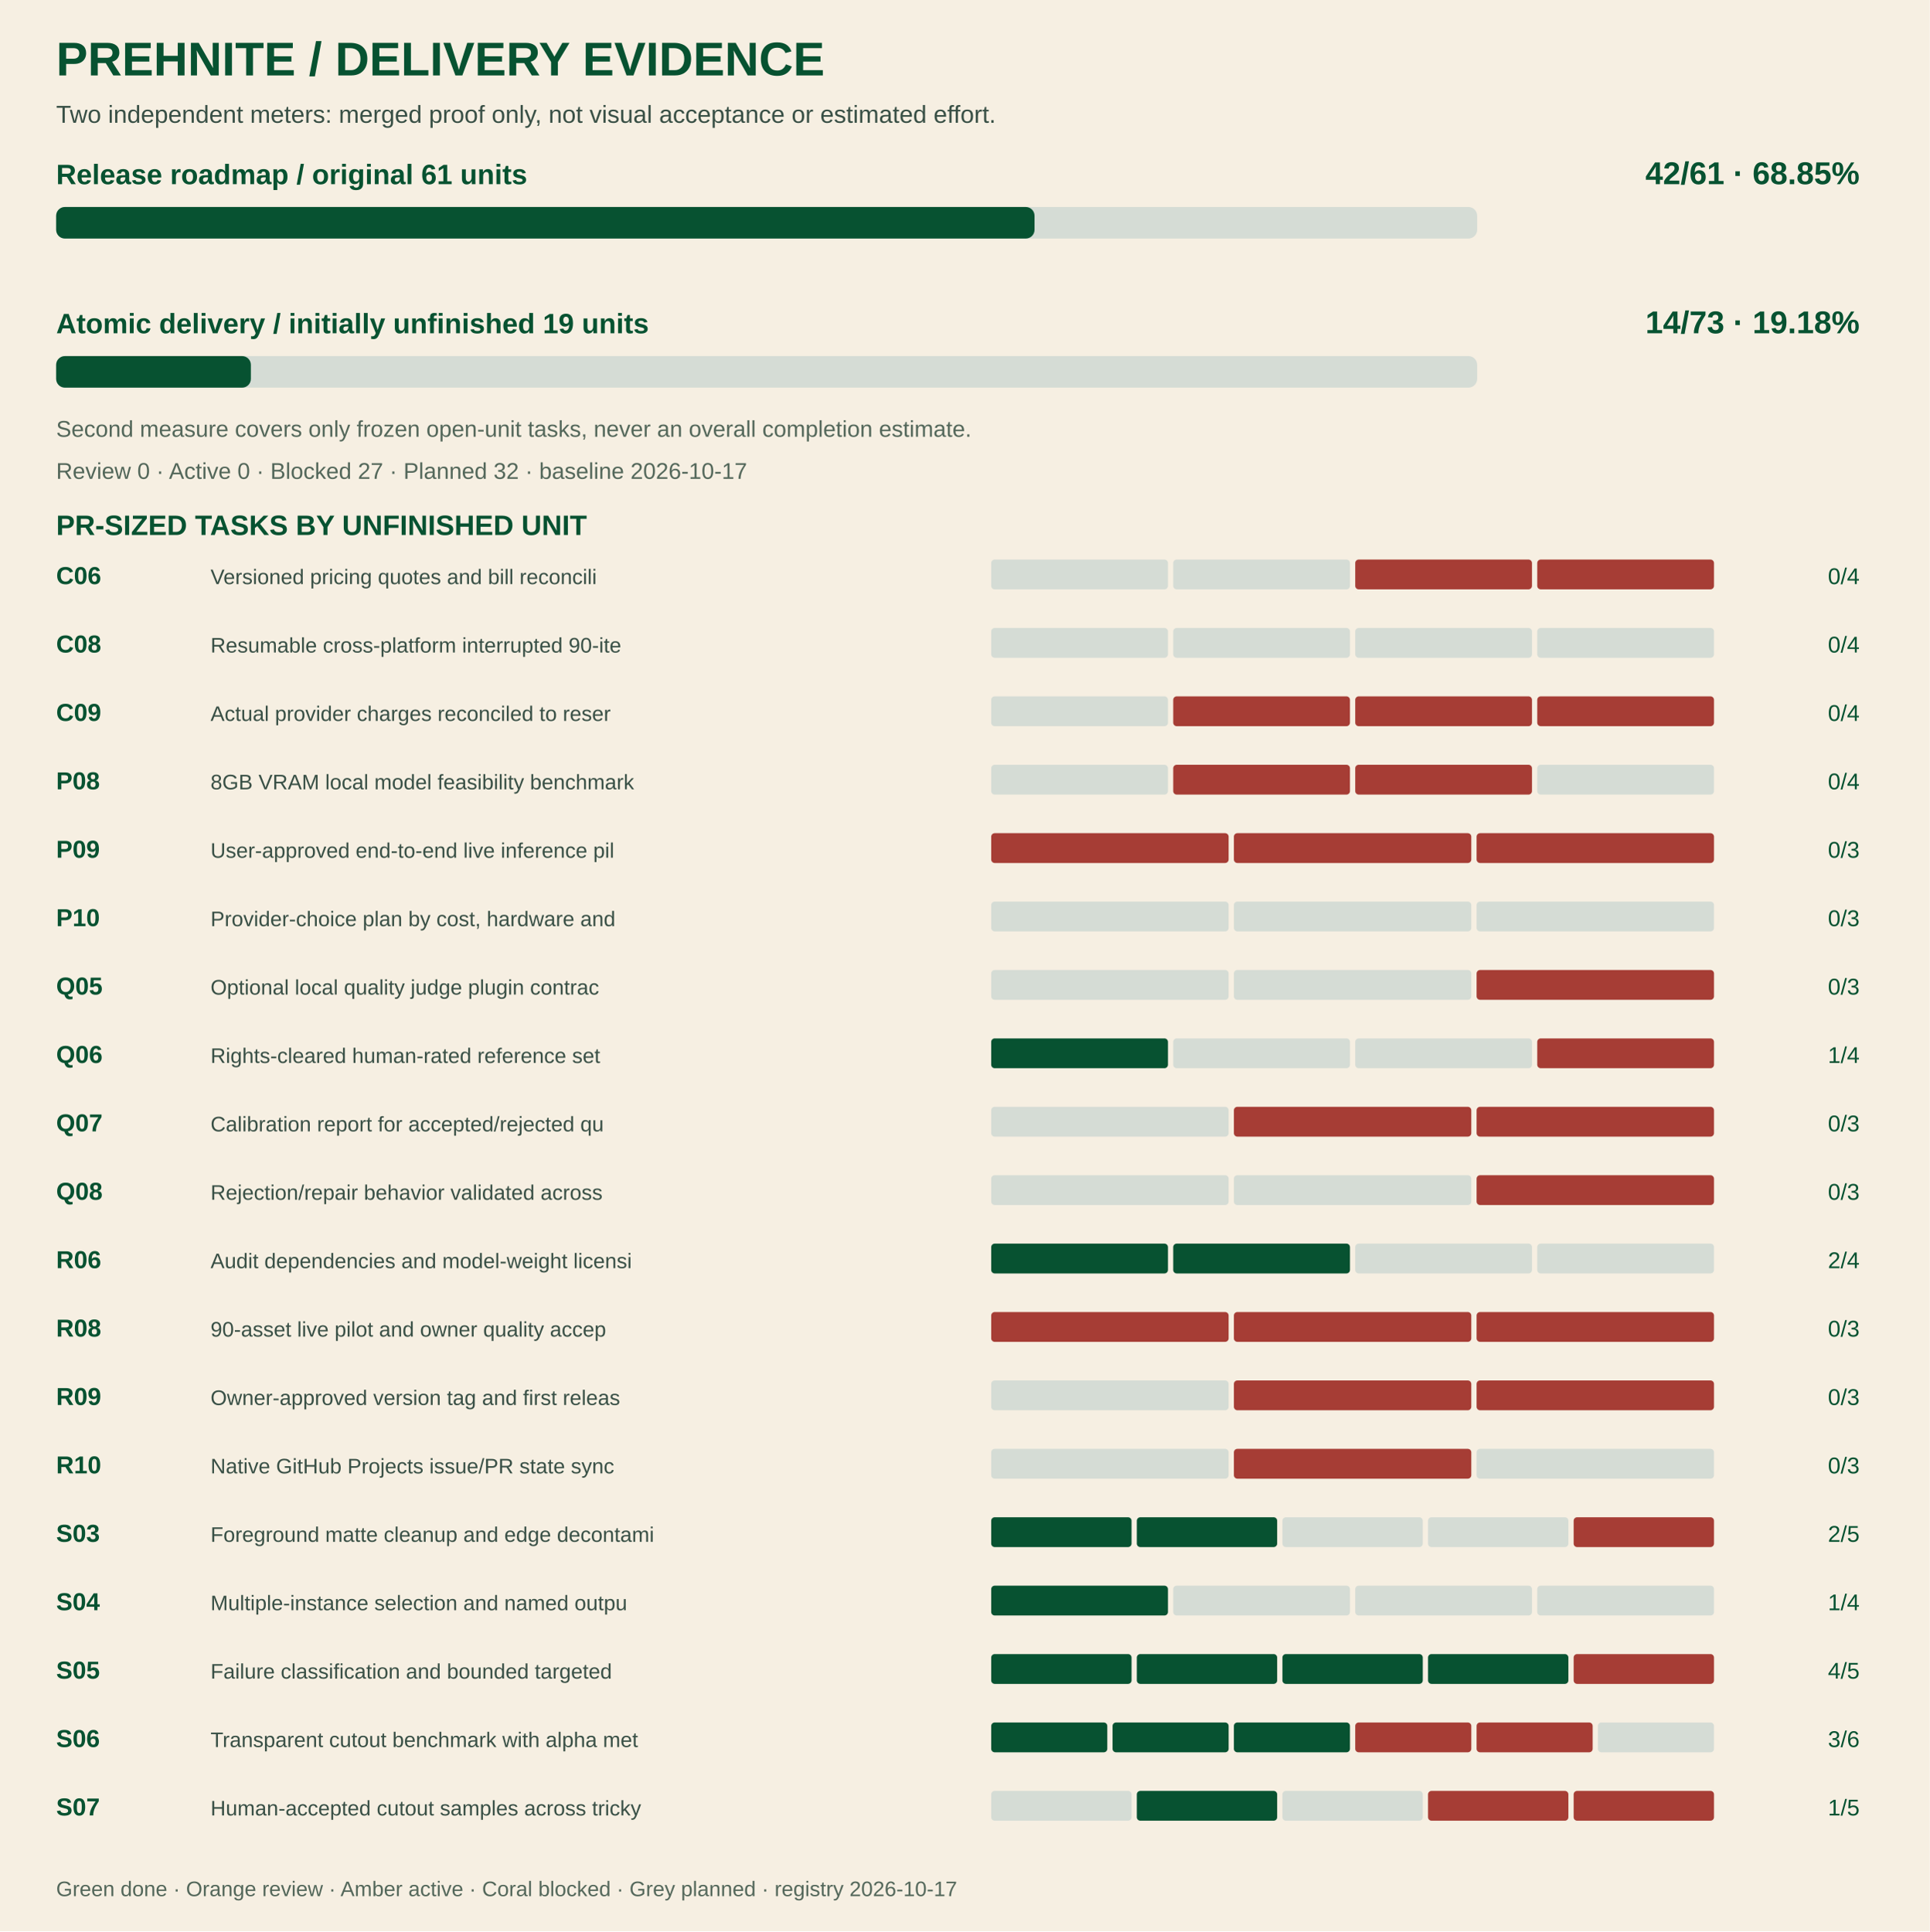
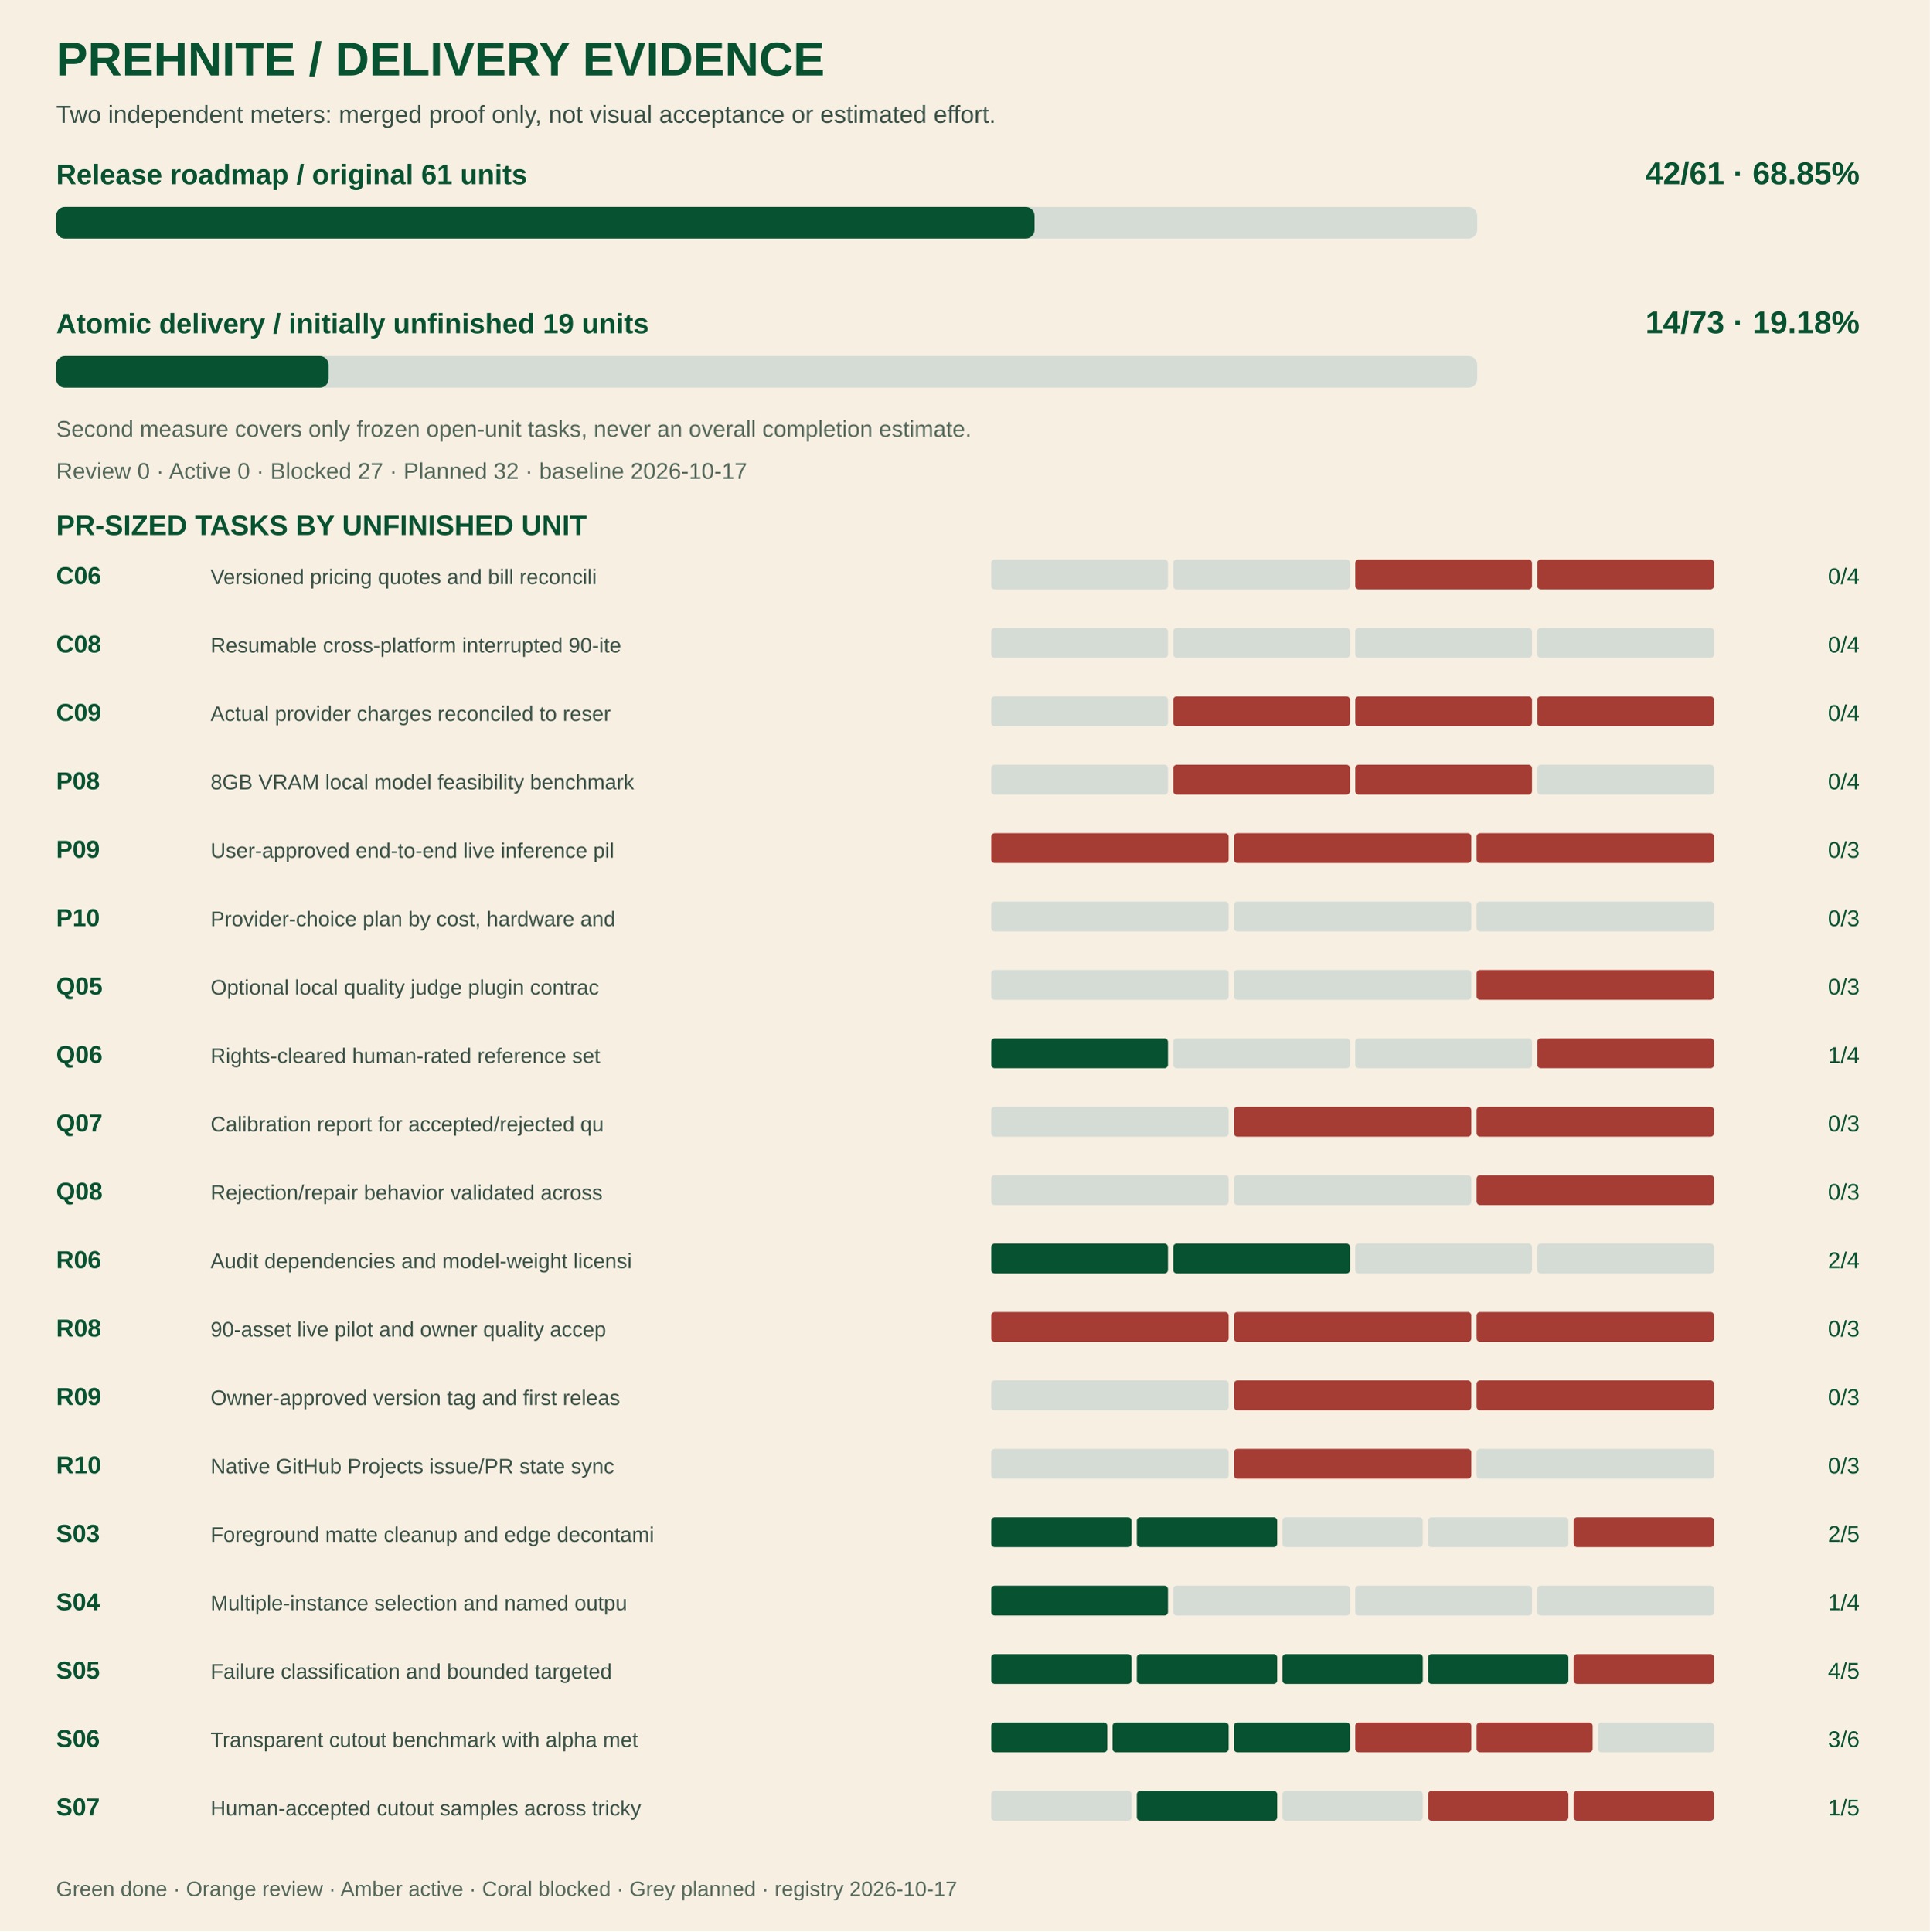
<svg xmlns="http://www.w3.org/2000/svg" width="1100" height="1101" viewBox="0 0 1100 1101" role="img" aria-labelledby="title desc">
  <rect width="1100" height="1101" fill="#F6EFE2" />
  <g font-family="system-ui,Segoe UI,Arial,sans-serif">
    <text x="32" y="43" font-size="27" font-weight="700" fill="#075231">PREHNITE / DELIVERY EVIDENCE</text>
    <text x="32" y="70" font-size="14" fill="#384F45">Two independent meters: merged proof only, not visual acceptance or estimated effort.</text>
    <text x="32" y="105" font-size="16" font-weight="600" fill="#075231">Release roadmap / original 61 units</text>
    <text x="1060" y="105" font-size="18" font-weight="700" text-anchor="end" fill="#075231">42/61 · 68.85%</text>
    <rect x="32" y="118" width="810" height="18" rx="5" fill="#D5DCD5" />
    <rect x="32" y="118" width="557.7" height="18" rx="5" fill="#075231" />
    <text x="32" y="190" font-size="16" font-weight="600" fill="#075231">Atomic delivery / initially unfinished 19 units</text>
    <text x="1060" y="190" font-size="18" font-weight="700" text-anchor="end" fill="#075231">14/73 · 19.18%</text>
    <rect x="32" y="203" width="810" height="18" rx="5" fill="#D5DCD5" />
-     <rect x="32" y="203" width="111.0" height="18" rx="5" fill="#075231" />
+     <rect x="32" y="203" width="155.3" height="18" rx="5" fill="#075231" />
    <text x="32" y="249" font-size="13" fill="#53675A">Second measure covers only frozen open-unit tasks, never an overall completion estimate.</text>
    <text x="32" y="273" font-size="13" fill="#53675A">Review 0 · Active 0 · Blocked 27 · Planned 32 · baseline 2026-10-17</text>
    <text x="32" y="305" font-size="16" font-weight="600" fill="#075231">PR-SIZED TASKS BY UNFINISHED UNIT</text>
    <text x="32" y="333" font-size="14" font-weight="700" fill="#075231">C06</text>
    <text x="120" y="333" font-size="12" fill="#384F45">Versioned pricing quotes and bill reconcili</text>
    <g>
      <rect x="565.00" y="319" width="100.75" height="17" rx="2" fill="#D5DCD5" />
    </g>
    <g>
      <rect x="668.75" y="319" width="100.75" height="17" rx="2" fill="#D5DCD5" />
    </g>
    <g>
      <rect x="772.50" y="319" width="100.75" height="17" rx="2" fill="#A63D35" />
    </g>
    <g>
      <rect x="876.25" y="319" width="100.75" height="17" rx="2" fill="#A63D35" />
    </g>
    <text x="1060" y="333" font-size="13" text-anchor="end" fill="#075231">0/4</text>
    <text x="32" y="372" font-size="14" font-weight="700" fill="#075231">C08</text>
    <text x="120" y="372" font-size="12" fill="#384F45">Resumable cross-platform interrupted 90-ite</text>
    <g>
      <rect x="565.00" y="358" width="100.75" height="17" rx="2" fill="#D5DCD5" />
    </g>
    <g>
      <rect x="668.75" y="358" width="100.75" height="17" rx="2" fill="#D5DCD5" />
    </g>
    <g>
      <rect x="772.50" y="358" width="100.75" height="17" rx="2" fill="#D5DCD5" />
    </g>
    <g>
      <rect x="876.25" y="358" width="100.75" height="17" rx="2" fill="#D5DCD5" />
    </g>
    <text x="1060" y="372" font-size="13" text-anchor="end" fill="#075231">0/4</text>
    <text x="32" y="411" font-size="14" font-weight="700" fill="#075231">C09</text>
    <text x="120" y="411" font-size="12" fill="#384F45">Actual provider charges reconciled to reser</text>
    <g>
      <rect x="565.00" y="397" width="100.75" height="17" rx="2" fill="#D5DCD5" />
    </g>
    <g>
      <rect x="668.75" y="397" width="100.75" height="17" rx="2" fill="#A63D35" />
    </g>
    <g>
      <rect x="772.50" y="397" width="100.75" height="17" rx="2" fill="#A63D35" />
    </g>
    <g>
      <rect x="876.25" y="397" width="100.75" height="17" rx="2" fill="#A63D35" />
    </g>
    <text x="1060" y="411" font-size="13" text-anchor="end" fill="#075231">0/4</text>
    <text x="32" y="450" font-size="14" font-weight="700" fill="#075231">P08</text>
    <text x="120" y="450" font-size="12" fill="#384F45">8GB VRAM local model feasibility benchmark</text>
    <g>
      <rect x="565.00" y="436" width="100.75" height="17" rx="2" fill="#D5DCD5" />
    </g>
    <g>
      <rect x="668.75" y="436" width="100.75" height="17" rx="2" fill="#A63D35" />
    </g>
    <g>
      <rect x="772.50" y="436" width="100.75" height="17" rx="2" fill="#A63D35" />
    </g>
    <g>
      <rect x="876.25" y="436" width="100.75" height="17" rx="2" fill="#D5DCD5" />
    </g>
    <text x="1060" y="450" font-size="13" text-anchor="end" fill="#075231">0/4</text>
    <text x="32" y="489" font-size="14" font-weight="700" fill="#075231">P09</text>
    <text x="120" y="489" font-size="12" fill="#384F45">User-approved end-to-end live inference pil</text>
    <g>
      <rect x="565.00" y="475" width="135.33" height="17" rx="2" fill="#A63D35" />
    </g>
    <g>
      <rect x="703.33" y="475" width="135.33" height="17" rx="2" fill="#A63D35" />
    </g>
    <g>
      <rect x="841.67" y="475" width="135.33" height="17" rx="2" fill="#A63D35" />
    </g>
    <text x="1060" y="489" font-size="13" text-anchor="end" fill="#075231">0/3</text>
    <text x="32" y="528" font-size="14" font-weight="700" fill="#075231">P10</text>
    <text x="120" y="528" font-size="12" fill="#384F45">Provider-choice plan by cost, hardware and </text>
    <g>
      <rect x="565.00" y="514" width="135.33" height="17" rx="2" fill="#D5DCD5" />
    </g>
    <g>
      <rect x="703.33" y="514" width="135.33" height="17" rx="2" fill="#D5DCD5" />
    </g>
    <g>
      <rect x="841.67" y="514" width="135.33" height="17" rx="2" fill="#D5DCD5" />
    </g>
    <text x="1060" y="528" font-size="13" text-anchor="end" fill="#075231">0/3</text>
    <text x="32" y="567" font-size="14" font-weight="700" fill="#075231">Q05</text>
    <text x="120" y="567" font-size="12" fill="#384F45">Optional local quality judge plugin contrac</text>
    <g>
      <rect x="565.00" y="553" width="135.33" height="17" rx="2" fill="#D5DCD5" />
    </g>
    <g>
      <rect x="703.33" y="553" width="135.33" height="17" rx="2" fill="#D5DCD5" />
    </g>
    <g>
      <rect x="841.67" y="553" width="135.33" height="17" rx="2" fill="#A63D35" />
    </g>
    <text x="1060" y="567" font-size="13" text-anchor="end" fill="#075231">0/3</text>
    <text x="32" y="606" font-size="14" font-weight="700" fill="#075231">Q06</text>
    <text x="120" y="606" font-size="12" fill="#384F45">Rights-cleared human-rated reference set</text>
    <g>
      <rect x="565.00" y="592" width="100.75" height="17" rx="2" fill="#075231" />
    </g>
    <g>
      <rect x="668.75" y="592" width="100.75" height="17" rx="2" fill="#D5DCD5" />
    </g>
    <g>
      <rect x="772.50" y="592" width="100.75" height="17" rx="2" fill="#D5DCD5" />
    </g>
    <g>
      <rect x="876.25" y="592" width="100.75" height="17" rx="2" fill="#A63D35" />
    </g>
    <text x="1060" y="606" font-size="13" text-anchor="end" fill="#075231">1/4</text>
    <text x="32" y="645" font-size="14" font-weight="700" fill="#075231">Q07</text>
    <text x="120" y="645" font-size="12" fill="#384F45">Calibration report for accepted/rejected qu</text>
    <g>
      <rect x="565.00" y="631" width="135.33" height="17" rx="2" fill="#D5DCD5" />
    </g>
    <g>
      <rect x="703.33" y="631" width="135.33" height="17" rx="2" fill="#A63D35" />
    </g>
    <g>
      <rect x="841.67" y="631" width="135.33" height="17" rx="2" fill="#A63D35" />
    </g>
    <text x="1060" y="645" font-size="13" text-anchor="end" fill="#075231">0/3</text>
    <text x="32" y="684" font-size="14" font-weight="700" fill="#075231">Q08</text>
    <text x="120" y="684" font-size="12" fill="#384F45">Rejection/repair behavior validated across </text>
    <g>
      <rect x="565.00" y="670" width="135.33" height="17" rx="2" fill="#D5DCD5" />
    </g>
    <g>
      <rect x="703.33" y="670" width="135.33" height="17" rx="2" fill="#D5DCD5" />
    </g>
    <g>
      <rect x="841.67" y="670" width="135.33" height="17" rx="2" fill="#A63D35" />
    </g>
    <text x="1060" y="684" font-size="13" text-anchor="end" fill="#075231">0/3</text>
    <text x="32" y="723" font-size="14" font-weight="700" fill="#075231">R06</text>
    <text x="120" y="723" font-size="12" fill="#384F45">Audit dependencies and model-weight licensi</text>
    <g>
      <rect x="565.00" y="709" width="100.75" height="17" rx="2" fill="#075231" />
    </g>
    <g>
      <rect x="668.75" y="709" width="100.75" height="17" rx="2" fill="#075231" />
    </g>
    <g>
      <rect x="772.50" y="709" width="100.75" height="17" rx="2" fill="#D5DCD5" />
    </g>
    <g>
      <rect x="876.25" y="709" width="100.75" height="17" rx="2" fill="#D5DCD5" />
    </g>
    <text x="1060" y="723" font-size="13" text-anchor="end" fill="#075231">2/4</text>
    <text x="32" y="762" font-size="14" font-weight="700" fill="#075231">R08</text>
    <text x="120" y="762" font-size="12" fill="#384F45">90-asset live pilot and owner quality accep</text>
    <g>
      <rect x="565.00" y="748" width="135.33" height="17" rx="2" fill="#A63D35" />
    </g>
    <g>
      <rect x="703.33" y="748" width="135.33" height="17" rx="2" fill="#A63D35" />
    </g>
    <g>
      <rect x="841.67" y="748" width="135.33" height="17" rx="2" fill="#A63D35" />
    </g>
    <text x="1060" y="762" font-size="13" text-anchor="end" fill="#075231">0/3</text>
    <text x="32" y="801" font-size="14" font-weight="700" fill="#075231">R09</text>
    <text x="120" y="801" font-size="12" fill="#384F45">Owner-approved version tag and first releas</text>
    <g>
      <rect x="565.00" y="787" width="135.33" height="17" rx="2" fill="#D5DCD5" />
    </g>
    <g>
      <rect x="703.33" y="787" width="135.33" height="17" rx="2" fill="#A63D35" />
    </g>
    <g>
      <rect x="841.67" y="787" width="135.33" height="17" rx="2" fill="#A63D35" />
    </g>
    <text x="1060" y="801" font-size="13" text-anchor="end" fill="#075231">0/3</text>
    <text x="32" y="840" font-size="14" font-weight="700" fill="#075231">R10</text>
    <text x="120" y="840" font-size="12" fill="#384F45">Native GitHub Projects issue/PR state sync</text>
    <g>
      <rect x="565.00" y="826" width="135.33" height="17" rx="2" fill="#D5DCD5" />
    </g>
    <g>
      <rect x="703.33" y="826" width="135.33" height="17" rx="2" fill="#A63D35" />
    </g>
    <g>
      <rect x="841.67" y="826" width="135.33" height="17" rx="2" fill="#D5DCD5" />
    </g>
    <text x="1060" y="840" font-size="13" text-anchor="end" fill="#075231">0/3</text>
    <text x="32" y="879" font-size="14" font-weight="700" fill="#075231">S03</text>
    <text x="120" y="879" font-size="12" fill="#384F45">Foreground matte cleanup and edge decontami</text>
    <g>
      <rect x="565.00" y="865" width="80.00" height="17" rx="2" fill="#075231" />
    </g>
    <g>
      <rect x="648.00" y="865" width="80.00" height="17" rx="2" fill="#075231" />
    </g>
    <g>
      <rect x="731.00" y="865" width="80.00" height="17" rx="2" fill="#D5DCD5" />
    </g>
    <g>
      <rect x="814.00" y="865" width="80.00" height="17" rx="2" fill="#D5DCD5" />
    </g>
    <g>
      <rect x="897.00" y="865" width="80.00" height="17" rx="2" fill="#A63D35" />
    </g>
    <text x="1060" y="879" font-size="13" text-anchor="end" fill="#075231">2/5</text>
    <text x="32" y="918" font-size="14" font-weight="700" fill="#075231">S04</text>
    <text x="120" y="918" font-size="12" fill="#384F45">Multiple-instance selection and named outpu</text>
    <g>
      <rect x="565.00" y="904" width="100.75" height="17" rx="2" fill="#075231" />
    </g>
    <g>
      <rect x="668.75" y="904" width="100.75" height="17" rx="2" fill="#D5DCD5" />
    </g>
    <g>
      <rect x="772.50" y="904" width="100.75" height="17" rx="2" fill="#D5DCD5" />
    </g>
    <g>
      <rect x="876.25" y="904" width="100.75" height="17" rx="2" fill="#D5DCD5" />
    </g>
    <text x="1060" y="918" font-size="13" text-anchor="end" fill="#075231">1/4</text>
    <text x="32" y="957" font-size="14" font-weight="700" fill="#075231">S05</text>
    <text x="120" y="957" font-size="12" fill="#384F45">Failure classification and bounded targeted</text>
    <g>
      <rect x="565.00" y="943" width="80.00" height="17" rx="2" fill="#075231" />
    </g>
    <g>
      <rect x="648.00" y="943" width="80.00" height="17" rx="2" fill="#075231" />
    </g>
    <g>
      <rect x="731.00" y="943" width="80.00" height="17" rx="2" fill="#075231" />
    </g>
    <g>
      <rect x="814.00" y="943" width="80.00" height="17" rx="2" fill="#075231" />
    </g>
    <g>
      <rect x="897.00" y="943" width="80.00" height="17" rx="2" fill="#A63D35" />
    </g>
    <text x="1060" y="957" font-size="13" text-anchor="end" fill="#075231">4/5</text>
    <text x="32" y="996" font-size="14" font-weight="700" fill="#075231">S06</text>
    <text x="120" y="996" font-size="12" fill="#384F45">Transparent cutout benchmark with alpha met</text>
    <g>
      <rect x="565.00" y="982" width="66.17" height="17" rx="2" fill="#075231" />
    </g>
    <g>
      <rect x="634.17" y="982" width="66.17" height="17" rx="2" fill="#075231" />
    </g>
    <g>
      <rect x="703.33" y="982" width="66.17" height="17" rx="2" fill="#075231" />
    </g>
    <g>
      <rect x="772.50" y="982" width="66.17" height="17" rx="2" fill="#A63D35" />
    </g>
    <g>
      <rect x="841.67" y="982" width="66.17" height="17" rx="2" fill="#A63D35" />
    </g>
    <g>
      <rect x="910.83" y="982" width="66.17" height="17" rx="2" fill="#D5DCD5" />
    </g>
    <text x="1060" y="996" font-size="13" text-anchor="end" fill="#075231">3/6</text>
    <text x="32" y="1035" font-size="14" font-weight="700" fill="#075231">S07</text>
    <text x="120" y="1035" font-size="12" fill="#384F45">Human-accepted cutout samples across tricky</text>
    <g>
      <rect x="565.00" y="1021" width="80.00" height="17" rx="2" fill="#D5DCD5" />
    </g>
    <g>
      <rect x="648.00" y="1021" width="80.00" height="17" rx="2" fill="#075231" />
    </g>
    <g>
      <rect x="731.00" y="1021" width="80.00" height="17" rx="2" fill="#D5DCD5" />
    </g>
    <g>
      <rect x="814.00" y="1021" width="80.00" height="17" rx="2" fill="#A63D35" />
    </g>
    <g>
      <rect x="897.00" y="1021" width="80.00" height="17" rx="2" fill="#A63D35" />
    </g>
    <text x="1060" y="1035" font-size="13" text-anchor="end" fill="#075231">1/5</text>
    <text x="32" y="1081" font-size="12" fill="#53675A">Green done · Orange review · Amber active · Coral blocked · Grey planned · registry 2026-10-17</text>
  </g>
</svg>
